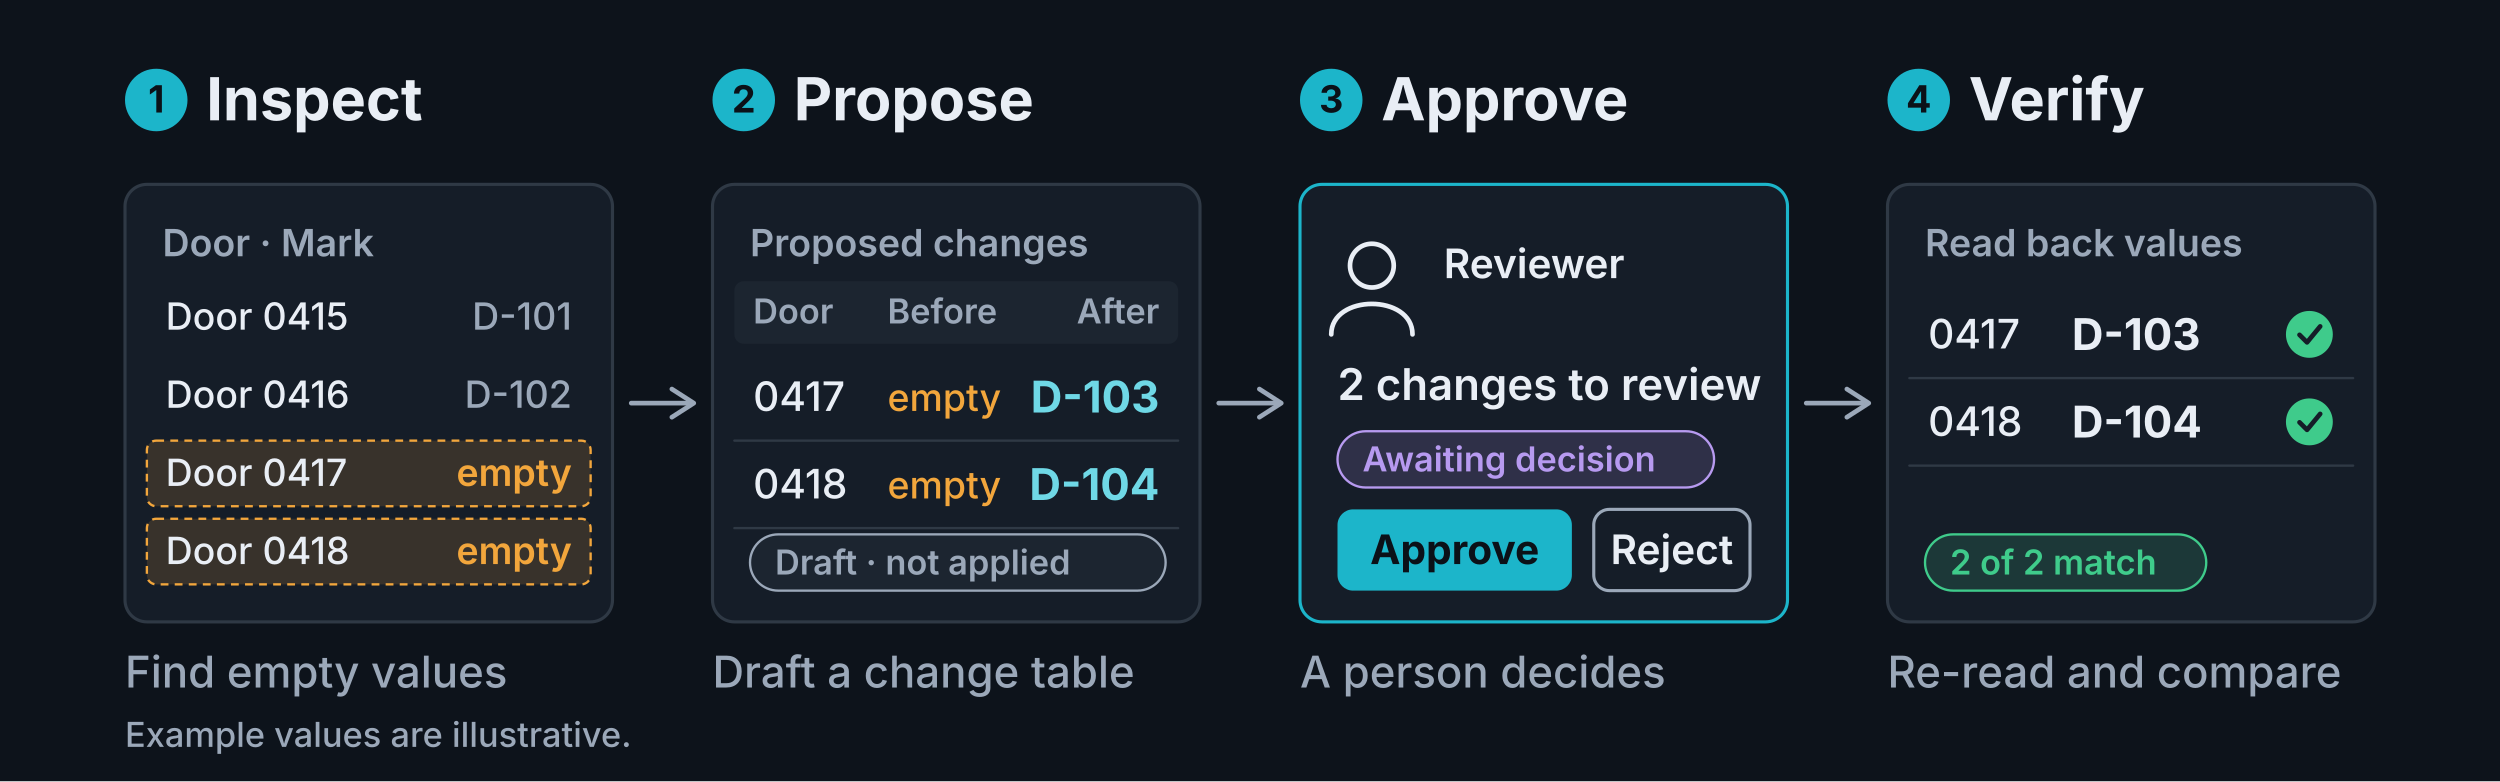
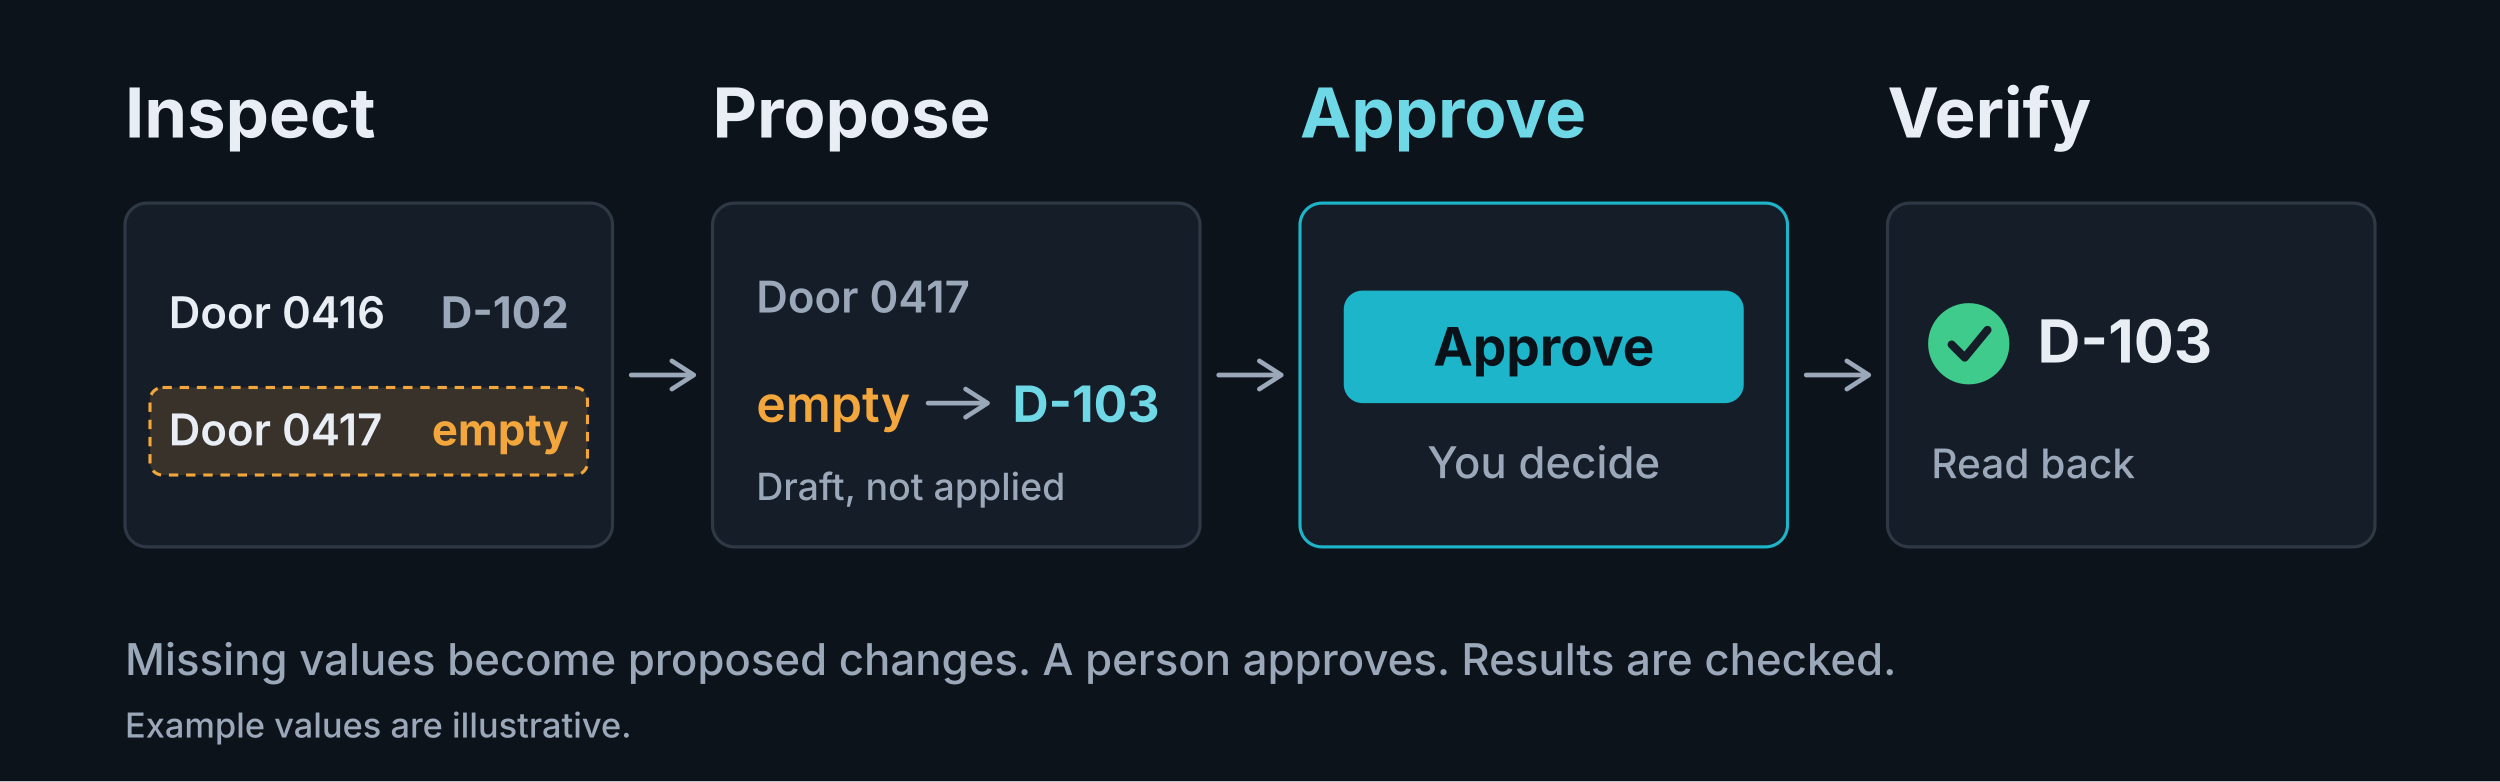
<svg xmlns="http://www.w3.org/2000/svg" viewBox="0 0 1600 500" width="1600" height="500" role="img" aria-labelledby="t d" font-family="Inter, 'Helvetica Neue', Arial, sans-serif">
  <rect id="background" width="1600" height="500" fill="#0D131B" />
-   <circle cx="100" cy="64" r="20" fill="#1CB5CA" />
-   <text x="100" y="72" font-size="24" font-weight="700" fill="#0B1118" text-anchor="middle">1</text>
-   <text x="132" y="77" font-size="38" font-weight="700" fill="#E9EEF5">Inspect</text>
-   <rect x="80" y="118" width="312" height="280" rx="14" fill="#151D28" stroke="#2F3945" stroke-width="2" />
-   <text x="80" y="440" font-size="28" font-weight="500" fill="#9BA8B9">Find empty values</text>
-   <line x1="404" y1="258" x2="440" y2="258" stroke="#9BA8B9" stroke-width="3" stroke-linecap="round" />
-   <path d="M430 249 L444 258 L430 267" fill="none" stroke="#9BA8B9" stroke-width="3" stroke-linecap="round" stroke-linejoin="round" />
-   <circle cx="476" cy="64" r="20" fill="#1CB5CA" />
-   <text x="476" y="72" font-size="24" font-weight="700" fill="#0B1118" text-anchor="middle">2</text>
-   <text x="508" y="77" font-size="38" font-weight="700" fill="#E9EEF5">Propose</text>
-   <rect x="456" y="118" width="312" height="280" rx="14" fill="#151D28" stroke="#2F3945" stroke-width="2" />
-   <text x="456" y="440" font-size="28" font-weight="500" fill="#9BA8B9">Draft a change table</text>
-   <line x1="780" y1="258" x2="816" y2="258" stroke="#9BA8B9" stroke-width="3" stroke-linecap="round" />
-   <path d="M806 249 L820 258 L806 267" fill="none" stroke="#9BA8B9" stroke-width="3" stroke-linecap="round" stroke-linejoin="round" />
-   <circle cx="852" cy="64" r="20" fill="#1CB5CA" />
-   <text x="852" y="72" font-size="24" font-weight="700" fill="#0B1118" text-anchor="middle">3</text>
-   <text x="884" y="77" font-size="38" font-weight="700" fill="#E9EEF5">Approve</text>
-   <rect x="832" y="118" width="312" height="280" rx="14" fill="#151D28" stroke="#1CB5CA" stroke-width="2" />
-   <text x="832" y="440" font-size="28" font-weight="500" fill="#9BA8B9">A person decides</text>
-   <line x1="1156" y1="258" x2="1192" y2="258" stroke="#9BA8B9" stroke-width="3" stroke-linecap="round" />
-   <path d="M1182 249 L1196 258 L1182 267" fill="none" stroke="#9BA8B9" stroke-width="3" stroke-linecap="round" stroke-linejoin="round" />
-   <circle cx="1228" cy="64" r="20" fill="#1CB5CA" />
-   <text x="1228" y="72" font-size="24" font-weight="700" fill="#0B1118" text-anchor="middle">4</text>
-   <text x="1260" y="77" font-size="38" font-weight="700" fill="#E9EEF5">Verify</text>
-   <rect x="1208" y="118" width="312" height="280" rx="14" fill="#151D28" stroke="#2F3945" stroke-width="2" />
-   <text x="1208" y="440" font-size="28" font-weight="500" fill="#9BA8B9">Re-read and compare</text>
-   <text id="footnote" x="80" y="478" font-size="22" font-weight="500" fill="#9BA8B9">Example values are illustrative.</text>
-   <text x="104" y="164" font-size="24" font-weight="600" fill="#9BA8B9">Door · Mark</text>
-   <text x="106" y="211" font-size="24" font-weight="500" fill="#E9EEF5">Door 0415</text>
-   <text x="366" y="211" font-size="24" font-weight="500" fill="#9BA8B9" text-anchor="end">D-101</text>
-   <text x="106" y="261" font-size="24" font-weight="500" fill="#E9EEF5">Door 0416</text>
-   <text x="366" y="261" font-size="24" font-weight="500" fill="#9BA8B9" text-anchor="end">D-102</text>
-   <rect x="94" y="282" width="284" height="42" rx="6" fill="rgba(242,166,60,0.16)" stroke="#F2A63C" stroke-width="1.5" stroke-dasharray="5 4" />
-   <text x="106" y="311" font-size="24" font-weight="500" fill="#E9EEF5">Door 0417</text>
-   <text x="366" y="311" font-size="24" font-weight="600" fill="#F2A63C" text-anchor="end">empty</text>
-   <rect x="94" y="332" width="284" height="42" rx="6" fill="rgba(242,166,60,0.16)" stroke="#F2A63C" stroke-width="1.5" stroke-dasharray="5 4" />
-   <text x="106" y="361" font-size="24" font-weight="500" fill="#E9EEF5">Door 0418</text>
-   <text x="366" y="361" font-size="24" font-weight="600" fill="#F2A63C" text-anchor="end">empty</text>
-   <text x="480" y="164" font-size="24" font-weight="600" fill="#9BA8B9">Proposed changes</text>
-   <rect x="470" y="180" width="284" height="40" rx="6" fill="#1C2530" />
-   <text x="482" y="207" font-size="22" font-weight="600" fill="#9BA8B9">Door</text>
-   <text x="568" y="207" font-size="22" font-weight="600" fill="#9BA8B9">Before</text>
-   <text x="742" y="207" font-size="22" font-weight="600" fill="#9BA8B9" text-anchor="end">After</text>
-   <text x="482" y="263" font-size="26" font-weight="500" fill="#E9EEF5">0417</text>
-   <text x="568" y="263" font-size="24" font-weight="500" fill="#F2A63C">empty</text>
-   <text x="742" y="264" font-size="28" font-weight="700" fill="#6FD8E6" text-anchor="end">D-103</text>
-   <line x1="470" y1="282" x2="754" y2="282" stroke="#2F3945" stroke-width="1.5" stroke-linecap="round" />
-   <text x="482" y="319" font-size="26" font-weight="500" fill="#E9EEF5">0418</text>
-   <text x="568" y="319" font-size="24" font-weight="500" fill="#F2A63C">empty</text>
-   <text x="742" y="320" font-size="28" font-weight="700" fill="#6FD8E6" text-anchor="end">D-104</text>
-   <line x1="470" y1="338" x2="754" y2="338" stroke="#2F3945" stroke-width="1.5" stroke-linecap="round" />
-   <rect x="480" y="342" width="266" height="36" rx="18" fill="#1C2530" stroke="#9BA8B9" stroke-width="1.5" />
-   <text x="496" y="367.7" font-size="22" font-weight="600" fill="#9BA8B9">Draft · not applied</text>
-   <circle cx="878" cy="170" r="14" fill="none" stroke="#E9EEF5" stroke-width="3" />
-   <path d="M852 214 C852 188 904 188 904 214" fill="none" stroke="#E9EEF5" stroke-width="3" stroke-linecap="round" />
-   <text x="924" y="178" font-size="26" font-weight="600" fill="#E9EEF5">Reviewer</text>
-   <text x="856" y="256" font-size="28" font-weight="600" fill="#E9EEF5">2 changes to review</text>
-   <rect x="856" y="276" width="241" height="36" rx="18" fill="rgba(183,154,240,0.16)" stroke="#B79AF0" stroke-width="1.5" />
-   <text x="872" y="301.7" font-size="22" font-weight="600" fill="#B79AF0">Awaiting decision</text>
-   <rect x="856" y="326" width="150" height="52" rx="10" fill="#1CB5CA" />
-   <text x="931" y="361" font-size="26" font-weight="700" fill="#0B1118" text-anchor="middle">Approve</text>
-   <rect x="1020" y="326" width="100" height="52" rx="10" fill="none" stroke="#9BA8B9" stroke-width="2" />
-   <text x="1070" y="361" font-size="26" font-weight="600" fill="#E9EEF5" text-anchor="middle">Reject</text>
-   <text x="1232" y="164" font-size="24" font-weight="600" fill="#9BA8B9">Read back values</text>
-   <text x="1234" y="223" font-size="26" font-weight="500" fill="#E9EEF5">0417</text>
-   <text x="1326" y="224" font-size="28" font-weight="700" fill="#E9EEF5">D-103</text>
-   <circle cx="1478" cy="214" r="15" fill="#3FCB8B" />
-   <path d="M1471.7 214.3 L1476.5 219.1 L1484.9 208.9" fill="none" stroke="#151D28" stroke-width="3" stroke-linecap="round" stroke-linejoin="round" />
-   <line x1="1222" y1="242" x2="1506" y2="242" stroke="#2F3945" stroke-width="1.5" stroke-linecap="round" />
-   <text x="1234" y="279" font-size="26" font-weight="500" fill="#E9EEF5">0418</text>
-   <text x="1326" y="280" font-size="28" font-weight="700" fill="#E9EEF5">D-104</text>
-   <circle cx="1478" cy="270" r="15" fill="#3FCB8B" />
-   <path d="M1471.7 270.3 L1476.5 275.1 L1484.9 264.9" fill="none" stroke="#151D28" stroke-width="3" stroke-linecap="round" stroke-linejoin="round" />
-   <line x1="1222" y1="298" x2="1506" y2="298" stroke="#2F3945" stroke-width="1.5" stroke-linecap="round" />
-   <rect x="1232" y="342" width="180" height="36" rx="18" fill="rgba(63,203,139,0.16)" stroke="#3FCB8B" stroke-width="1.5" />
-   <text x="1248" y="367.7" font-size="22" font-weight="600" fill="#3FCB8B">2 of 2 match</text>
+   <text x="80" y="88" font-size="44" font-weight="700" fill="#E9EEF5">Inspect</text>
+   <rect x="80" y="130" width="312" height="220" rx="14" fill="#151D28" stroke="#2F3945" stroke-width="2" />
+   <line x1="404" y1="240" x2="440" y2="240" stroke="#9BA8B9" stroke-width="3" stroke-linecap="round" />
+   <path d="M430 231 L444 240 L430 249" fill="none" stroke="#9BA8B9" stroke-width="3" stroke-linecap="round" stroke-linejoin="round" />
+   <text x="456" y="88" font-size="44" font-weight="700" fill="#E9EEF5">Propose</text>
+   <rect x="456" y="130" width="312" height="220" rx="14" fill="#151D28" stroke="#2F3945" stroke-width="2" />
+   <line x1="780" y1="240" x2="816" y2="240" stroke="#9BA8B9" stroke-width="3" stroke-linecap="round" />
+   <path d="M806 231 L820 240 L806 249" fill="none" stroke="#9BA8B9" stroke-width="3" stroke-linecap="round" stroke-linejoin="round" />
+   <text x="832" y="88" font-size="44" font-weight="700" fill="#6FD8E6">Approve</text>
+   <rect x="832" y="130" width="312" height="220" rx="14" fill="#151D28" stroke="#1CB5CA" stroke-width="2" />
+   <line x1="1156" y1="240" x2="1192" y2="240" stroke="#9BA8B9" stroke-width="3" stroke-linecap="round" />
+   <path d="M1182 231 L1196 240 L1182 249" fill="none" stroke="#9BA8B9" stroke-width="3" stroke-linecap="round" stroke-linejoin="round" />
+   <text x="1208" y="88" font-size="44" font-weight="700" fill="#E9EEF5">Verify</text>
+   <rect x="1208" y="130" width="312" height="220" rx="14" fill="#151D28" stroke="#2F3945" stroke-width="2" />
+   <text x="80" y="432" font-size="28" font-weight="500" fill="#9BA8B9">Missing values become proposed changes. A person approves. Results are checked.</text>
+   <text id="footnote" x="80" y="472" font-size="22" font-weight="500" fill="#9BA8B9">Example values are illustrative.</text>
+   <text x="108" y="210" font-size="28" font-weight="600" fill="#E9EEF5">Door 0416</text>
+   <text x="364" y="210" font-size="28" font-weight="700" fill="#9BA8B9" text-anchor="end">D-102</text>
+   <rect x="96" y="248" width="280" height="56" rx="8" fill="rgba(242,166,60,0.16)" stroke="#F2A63C" stroke-width="2" stroke-dasharray="6 5" />
+   <text x="108" y="285" font-size="28" font-weight="600" fill="#E9EEF5">Door 0417</text>
+   <text x="364" y="285" font-size="28" font-weight="700" fill="#F2A63C" text-anchor="end">empty</text>
+   <text x="484" y="200" font-size="28" font-weight="600" fill="#9BA8B9">Door 0417</text>
+   <text x="484" y="270" font-size="32" font-weight="600" fill="#F2A63C">empty</text>
+   <line x1="594" y1="258" x2="628" y2="258" stroke="#9BA8B9" stroke-width="3" stroke-linecap="round" />
+   <path d="M618 249 L632 258 L618 267" fill="none" stroke="#9BA8B9" stroke-width="3" stroke-linecap="round" stroke-linejoin="round" />
+   <text x="648" y="270" font-size="32" font-weight="700" fill="#6FD8E6">D-103</text>
+   <text x="484" y="320" font-size="24" font-weight="500" fill="#9BA8B9">Draft, not applied</text>
+   <rect x="860" y="186" width="256" height="72" rx="12" fill="#1CB5CA" />
+   <text x="988" y="234" font-size="34" font-weight="700" fill="#0B1118" text-anchor="middle">Approve</text>
+   <text x="988" y="306" font-size="28" font-weight="500" fill="#9BA8B9" text-anchor="middle">You decide</text>
+   <circle cx="1260" cy="220" r="26" fill="#3FCB8B" />
+   <path d="M1249.08 220.52 L1257.4 228.84 L1271.96 211.16" fill="none" stroke="#151D28" stroke-width="5.2" stroke-linecap="round" stroke-linejoin="round" />
+   <text x="1304" y="232" font-size="38" font-weight="700" fill="#E9EEF5">D-103</text>
+   <text x="1236" y="306" font-size="26" font-weight="500" fill="#9BA8B9">Read back</text>
</svg>
